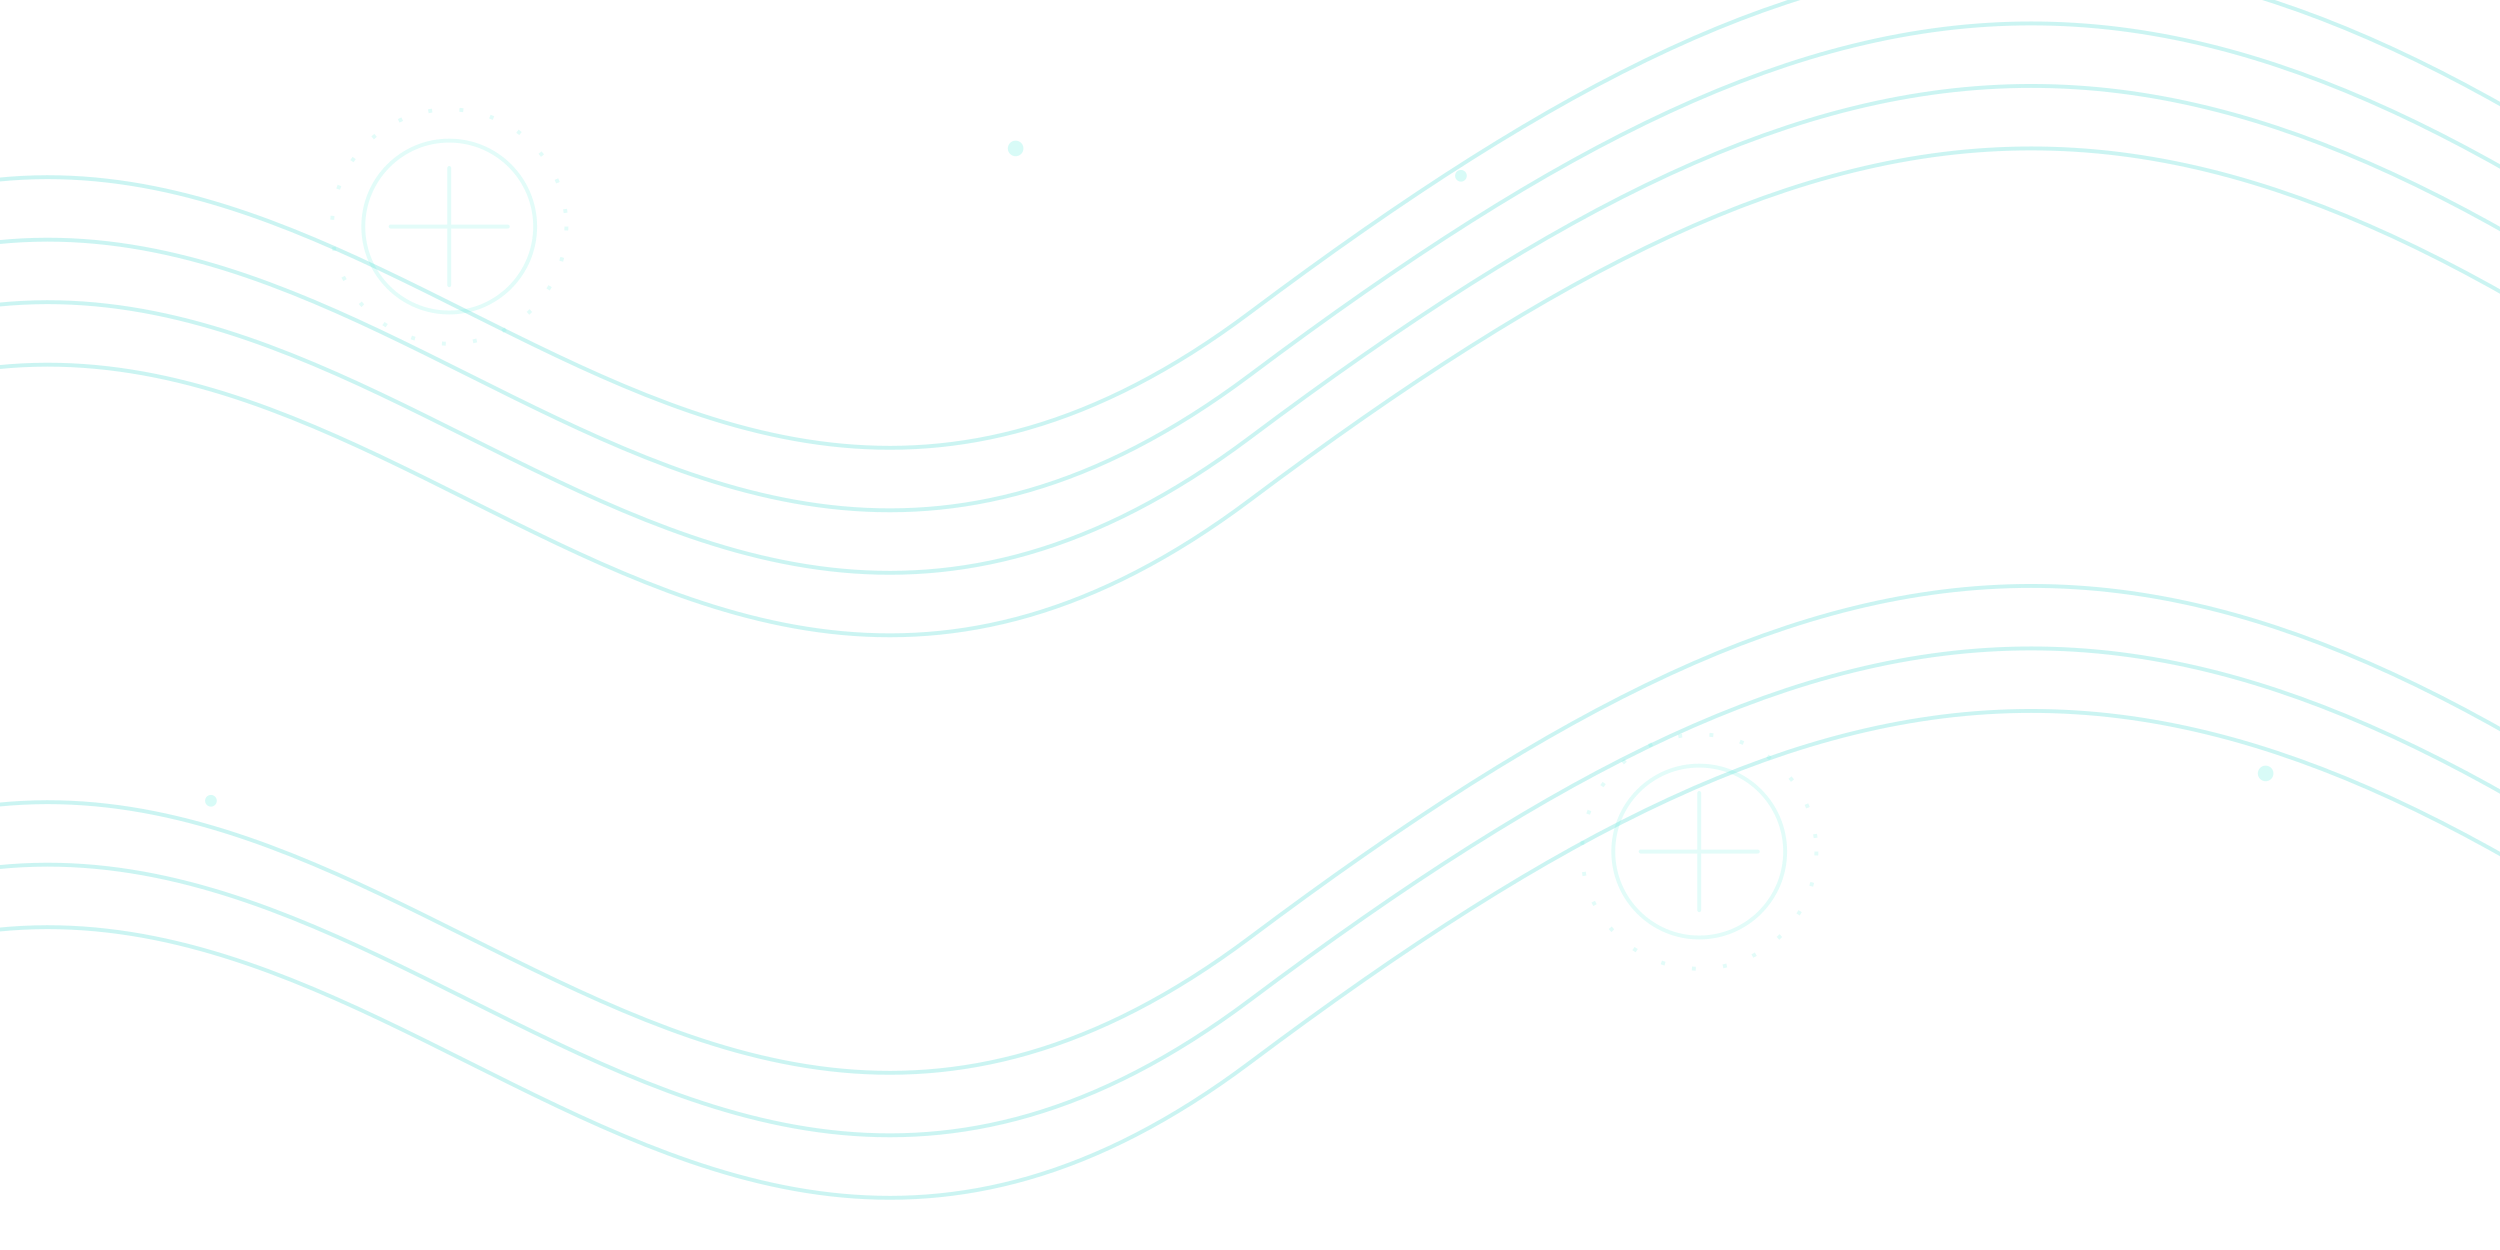
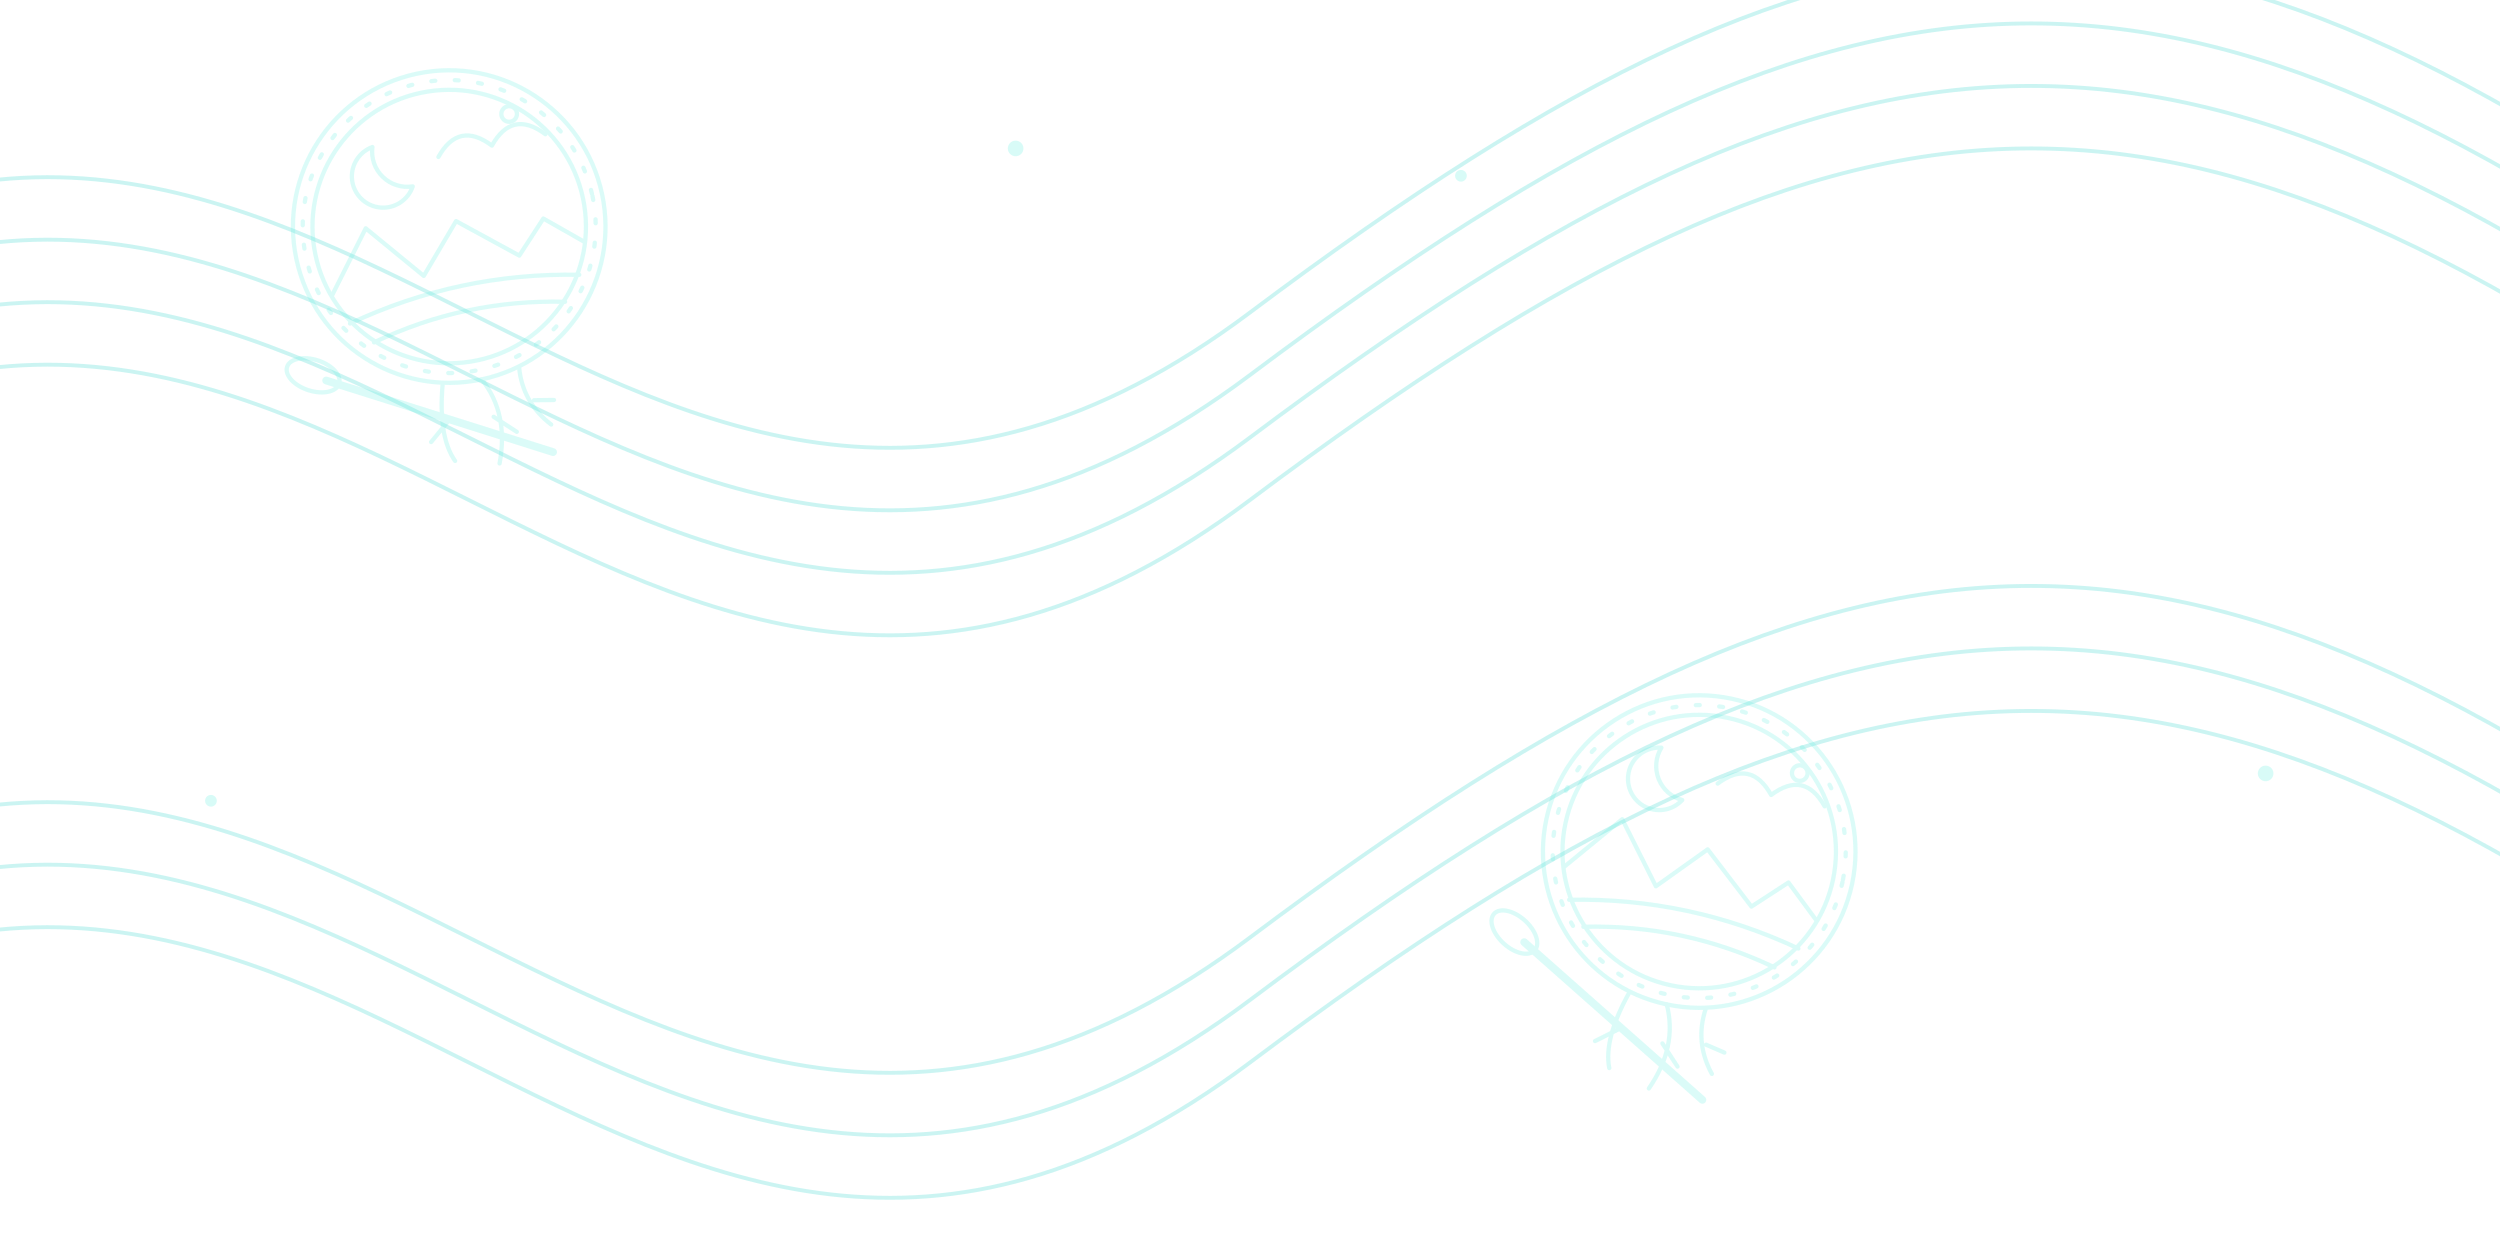
<svg xmlns="http://www.w3.org/2000/svg" width="640" height="320" viewBox="0 0 640 320" fill="none">
+   <defs>
+     <g id="drum" stroke="currentColor" stroke-width="1.1" stroke-linecap="round" stroke-linejoin="round">
+       <circle r="40" />
+       <circle r="35" />
+       <circle r="37.5" stroke-dasharray="1 5" />
+       <path d="M-33 11-21-4-9 11 2-1 16 11 24 3 33 11M-30 19Q0 12 30 19M-25 25Q0 19 25 25" />
+       <path d="M-15-24a8 8 0 1 0 8 12 9 9 0 0 1-8-12ZM1-18q7-8 14 0 7-8 14 0" />
+       <circle cx="21" cy="-25" r="2" />
+       <path d="M-10 39q-4 13-1 20M0 40q5 10 0 22M10 39q-1 9 5 16M-11 49l-5 4M1 50l5 5M12 48l5 1" />
+       <path d="m-39 32 53 30" stroke-width="2" />
+       <ellipse cx="-42" cy="30" rx="4" ry="7" transform="rotate(-60 -42 30)" />
+     </g>
+   </defs>
  <g stroke="#13cfc5" stroke-width="1" opacity=".22">
    <path d="M-80 80C80-40 160 200 320 80S560-40 720 80M-80 96C80-24 160 216 320 96S560-24 720 96M-80 112C80-8 160 232 320 112S560-8 720 112M-80 128C80 8 160 248 320 128S560 8 720 128" />
    <path d="M-80 240C80 120 160 360 320 240S560 120 720 240M-80 256C80 136 160 376 320 256S560 136 720 256M-80 272C80 152 160 392 320 272S560 152 720 272" />
  </g>
-   <g stroke="#62efe0" stroke-width="1" opacity=".18">
-     <circle cx="115" cy="58" r="22" />
-     <circle cx="115" cy="58" r="30" stroke-dasharray="1 7" />
-     <circle cx="435" cy="218" r="22" />
-     <circle cx="435" cy="218" r="30" stroke-dasharray="1 7" />
-     <path d="M100 58h30m-15-15v30M420 218h30m-15-15v30" stroke-linecap="round" />
+   <g color="#62efe0" opacity=".23">
+     <use href="#drum" transform="translate(115 58) rotate(-12)" />
+     <use href="#drum" transform="translate(435 218) rotate(12)" />
  </g>
  <g fill="#62efe0" opacity=".25">
    <circle cx="260" cy="38" r="2" />
    <circle cx="580" cy="198" r="2" />
    <circle cx="54" cy="205" r="1.5" />
    <circle cx="374" cy="45" r="1.5" />
  </g>
</svg>
